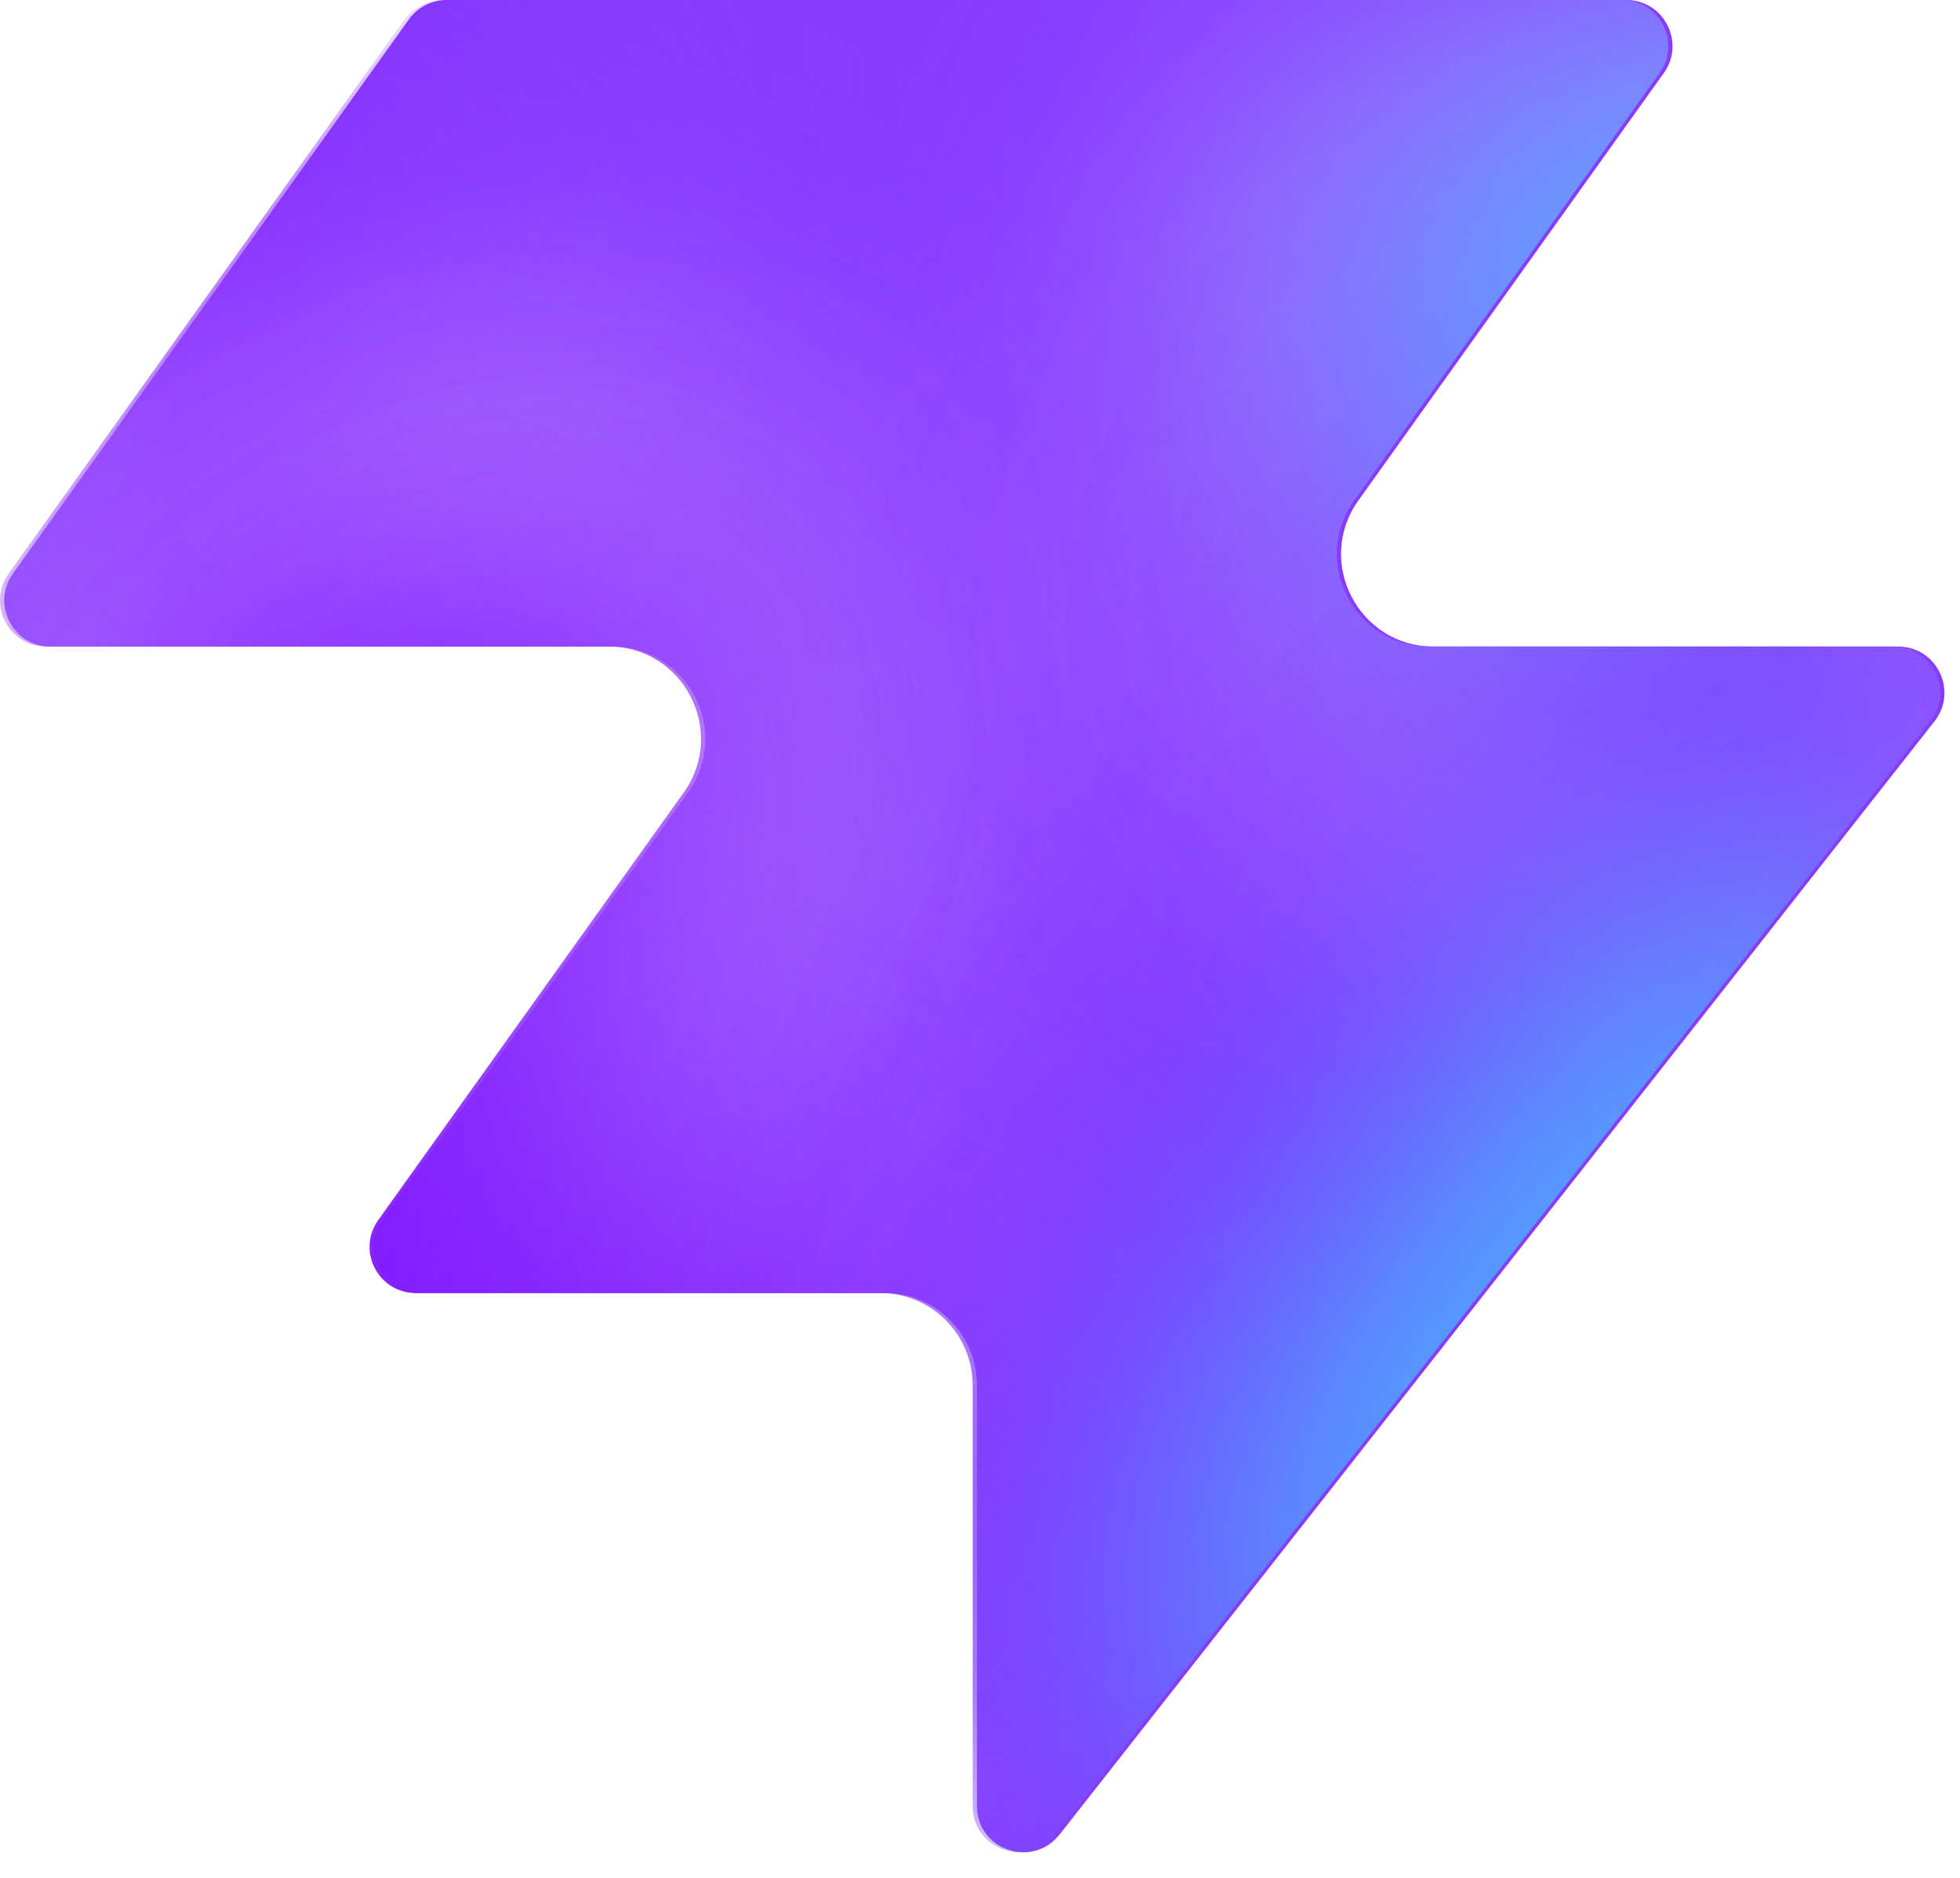
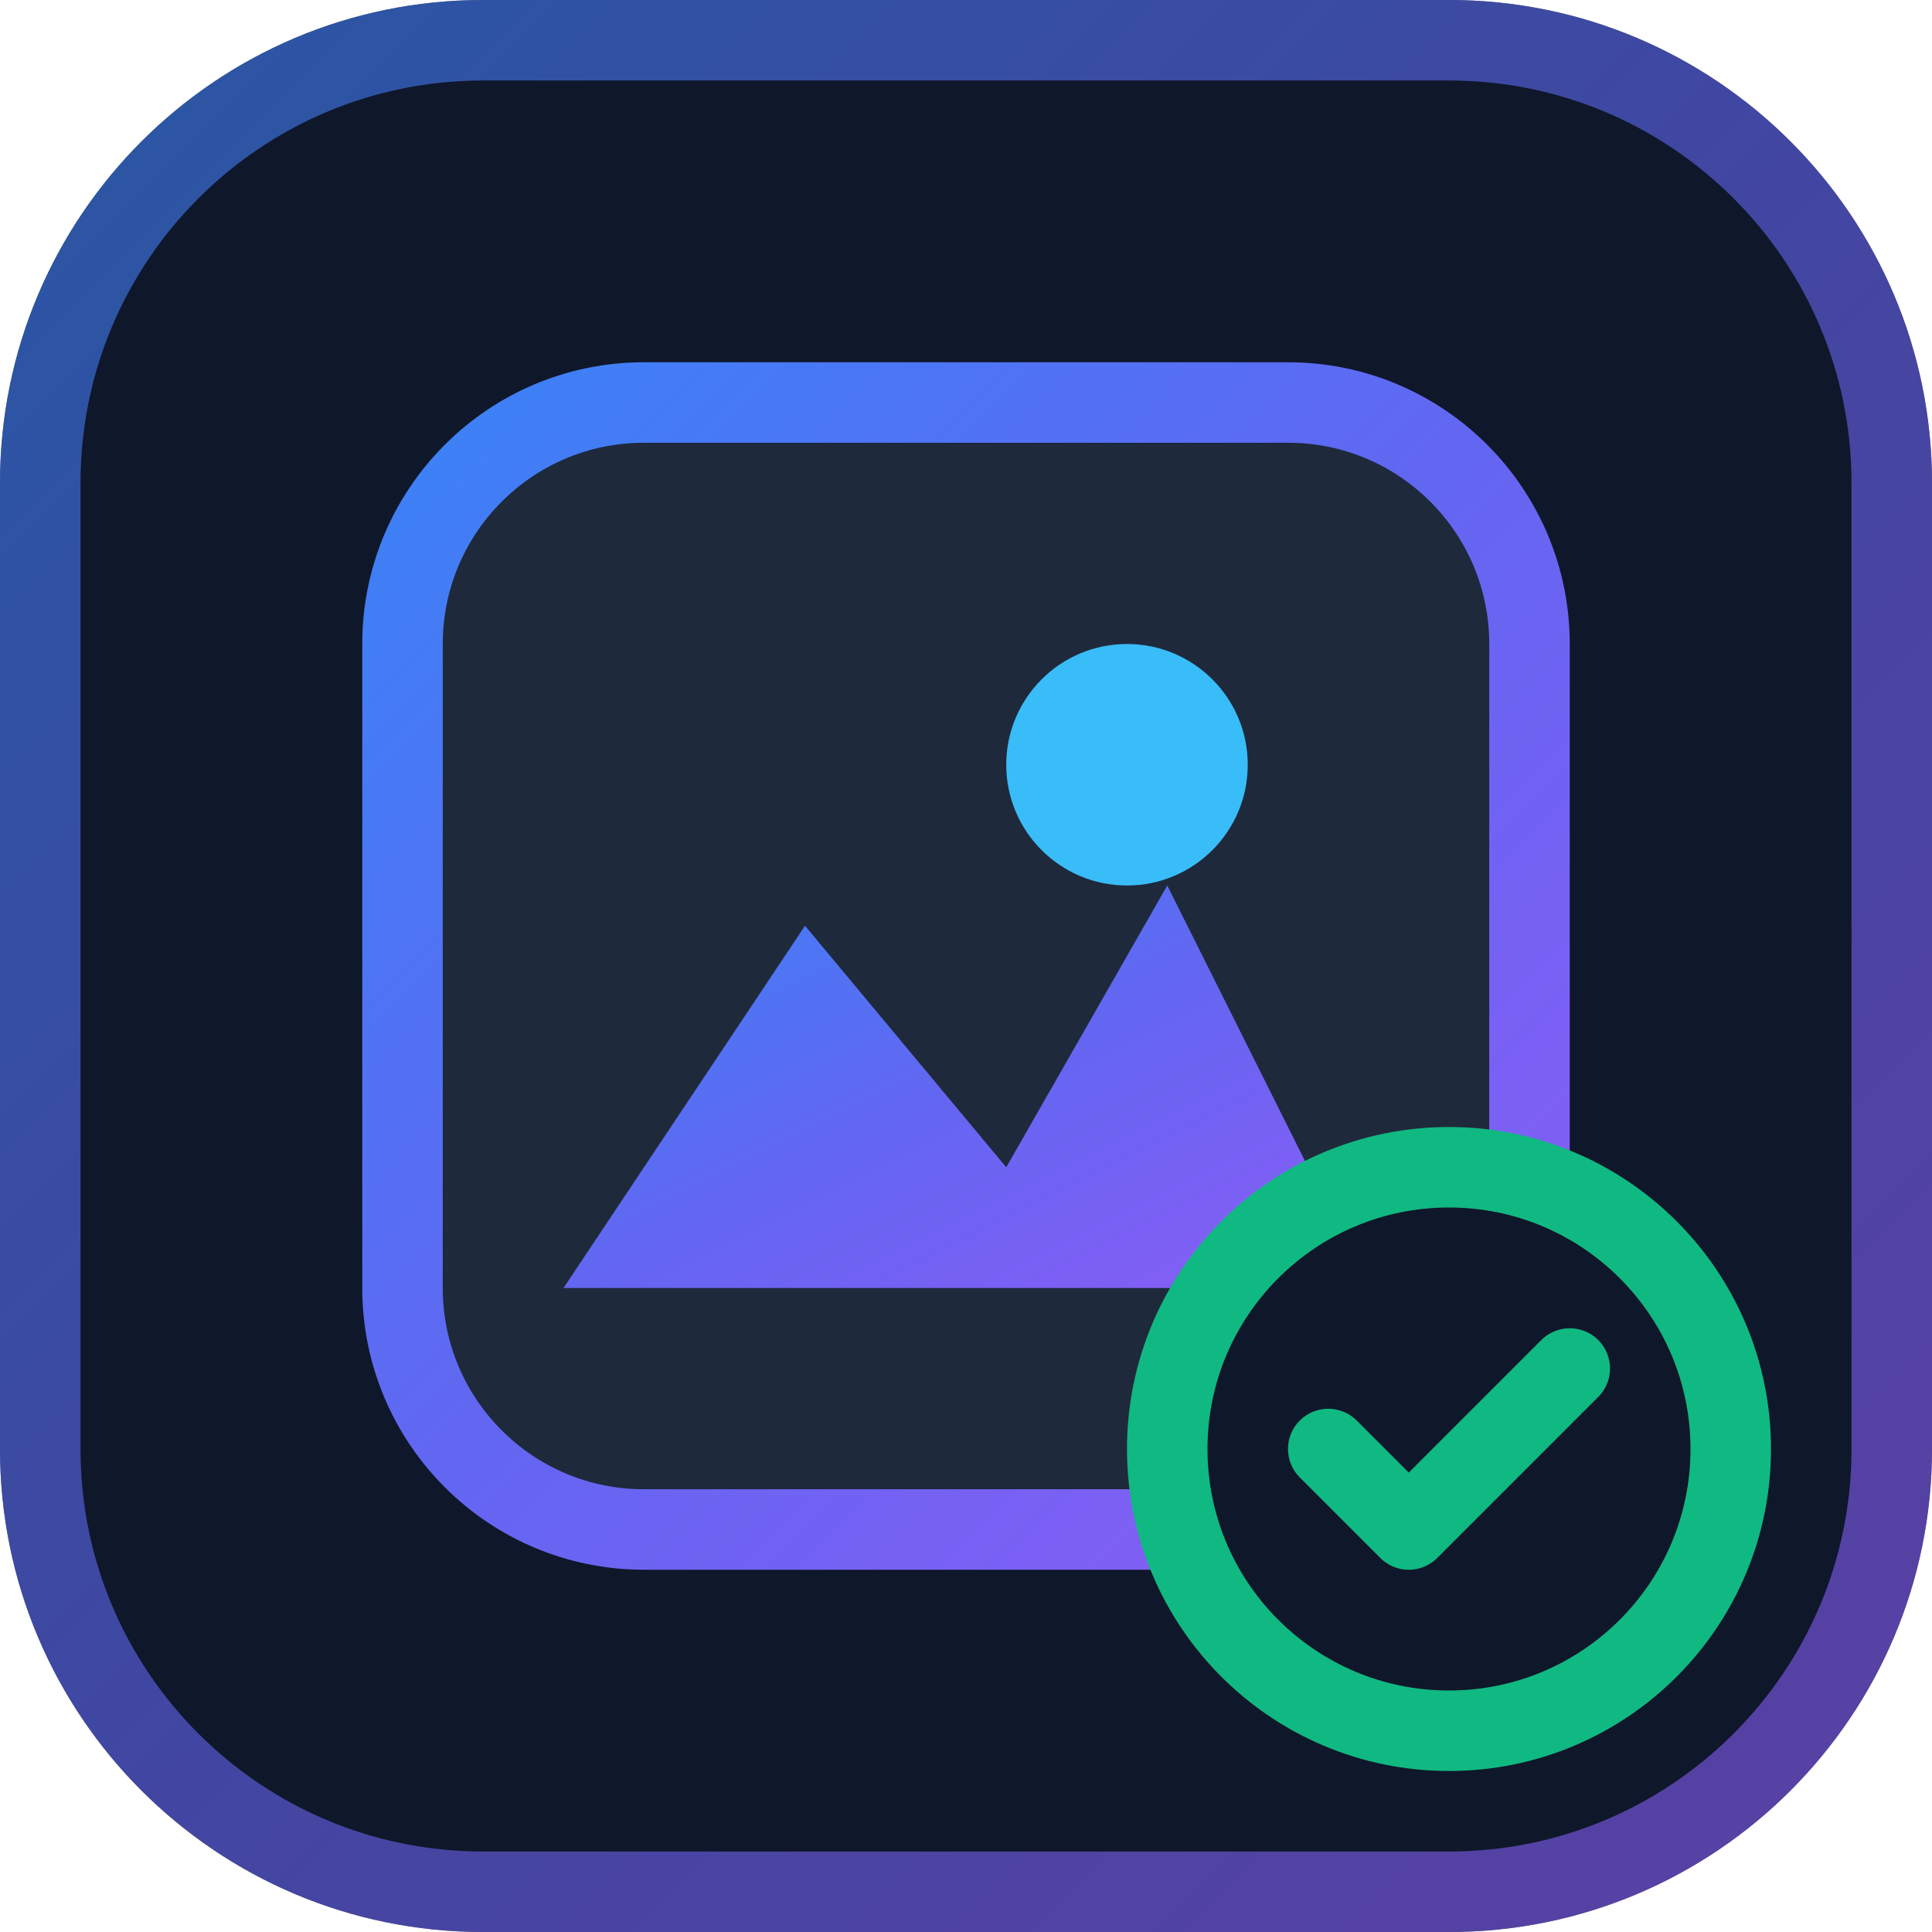
- <svg xmlns="http://www.w3.org/2000/svg" width="48" height="46" fill="none" viewBox="0 0 48 46">
-   <path fill="#863bff" d="M25.946 44.938c-.664.845-2.021.375-2.021-.698V33.937a2.26 2.26 0 0 0-2.262-2.262H10.287c-.92 0-1.456-1.04-.92-1.788l7.48-10.471c1.07-1.497 0-3.578-1.842-3.578H1.237c-.92 0-1.456-1.04-.92-1.788L10.013.474c.214-.297.556-.474.92-.474h28.894c.92 0 1.456 1.04.92 1.788l-7.48 10.471c-1.07 1.498 0 3.579 1.842 3.579h11.377c.943 0 1.473 1.088.89 1.83L25.947 44.94z" style="fill:#863bff;fill:color(display-p3 .525 .23 1);fill-opacity:1" />
-   <mask id="a" width="48" height="46" x="0" y="0" maskUnits="userSpaceOnUse" style="mask-type:alpha">
-     <path fill="#000" d="M25.842 44.938c-.664.844-2.021.375-2.021-.698V33.937a2.26 2.26 0 0 0-2.262-2.262H10.183c-.92 0-1.456-1.04-.92-1.788l7.48-10.471c1.07-1.498 0-3.579-1.842-3.579H1.133c-.92 0-1.456-1.04-.92-1.787L9.91.473c.214-.297.556-.474.92-.474h28.894c.92 0 1.456 1.04.92 1.788l-7.48 10.471c-1.07 1.498 0 3.578 1.842 3.578h11.377c.943 0 1.473 1.088.89 1.832L25.843 44.94z" style="fill:#000;fill-opacity:1" />
-   </mask>
-   <g mask="url(#a)">
-     <g filter="url(#b)">
-       <ellipse cx="5.508" cy="14.704" fill="#ede6ff" rx="5.508" ry="14.704" style="fill:#ede6ff;fill:color(display-p3 .927 .903 1);fill-opacity:1" transform="matrix(.00324 1 1 -.00324 -4.47 31.516)" />
-     </g>
-     <g filter="url(#c)">
-       <ellipse cx="10.399" cy="29.851" fill="#ede6ff" rx="10.399" ry="29.851" style="fill:#ede6ff;fill:color(display-p3 .927 .903 1);fill-opacity:1" transform="matrix(.00324 1 1 -.00324 -39.328 7.883)" />
-     </g>
-     <g filter="url(#d)">
-       <ellipse cx="5.508" cy="30.487" fill="#7e14ff" rx="5.508" ry="30.487" style="fill:#7e14ff;fill:color(display-p3 .492 .077 1);fill-opacity:1" transform="rotate(89.814 -25.913 -14.639)scale(1 -1)" />
-     </g>
-     <g filter="url(#e)">
-       <ellipse cx="5.508" cy="30.599" fill="#7e14ff" rx="5.508" ry="30.599" style="fill:#7e14ff;fill:color(display-p3 .492 .077 1);fill-opacity:1" transform="rotate(89.814 -32.644 -3.334)scale(1 -1)" />
-     </g>
-     <g filter="url(#f)">
-       <ellipse cx="5.508" cy="30.599" fill="#7e14ff" rx="5.508" ry="30.599" style="fill:#7e14ff;fill:color(display-p3 .492 .077 1);fill-opacity:1" transform="matrix(.00324 1 1 -.00324 -34.34 30.47)" />
-     </g>
-     <g filter="url(#g)">
-       <ellipse cx="14.072" cy="22.078" fill="#ede6ff" rx="14.072" ry="22.078" style="fill:#ede6ff;fill:color(display-p3 .927 .903 1);fill-opacity:1" transform="rotate(93.35 24.506 48.493)scale(-1 1)" />
-     </g>
-     <g filter="url(#h)">
-       <ellipse cx="3.47" cy="21.501" fill="#7e14ff" rx="3.47" ry="21.501" style="fill:#7e14ff;fill:color(display-p3 .492 .077 1);fill-opacity:1" transform="rotate(89.009 28.708 47.59)scale(-1 1)" />
-     </g>
-     <g filter="url(#i)">
-       <ellipse cx="3.47" cy="21.501" fill="#7e14ff" rx="3.47" ry="21.501" style="fill:#7e14ff;fill:color(display-p3 .492 .077 1);fill-opacity:1" transform="rotate(89.009 28.708 47.59)scale(-1 1)" />
-     </g>
-     <g filter="url(#j)">
-       <ellipse cx=".387" cy="8.972" fill="#7e14ff" rx="4.407" ry="29.108" style="fill:#7e14ff;fill:color(display-p3 .492 .077 1);fill-opacity:1" transform="rotate(39.51 .387 8.972)" />
-     </g>
-     <g filter="url(#k)">
-       <ellipse cx="47.523" cy="-6.092" fill="#7e14ff" rx="4.407" ry="29.108" style="fill:#7e14ff;fill:color(display-p3 .492 .077 1);fill-opacity:1" transform="rotate(37.892 47.523 -6.092)" />
-     </g>
-     <g filter="url(#l)">
-       <ellipse cx="41.412" cy="6.333" fill="#47bfff" rx="5.971" ry="9.665" style="fill:#47bfff;fill:color(display-p3 .28 .748 1);fill-opacity:1" transform="rotate(37.892 41.412 6.333)" />
-     </g>
-     <g filter="url(#m)">
-       <ellipse cx="-1.879" cy="38.332" fill="#7e14ff" rx="4.407" ry="29.108" style="fill:#7e14ff;fill:color(display-p3 .492 .077 1);fill-opacity:1" transform="rotate(37.892 -1.88 38.332)" />
-     </g>
-     <g filter="url(#n)">
-       <ellipse cx="-1.879" cy="38.332" fill="#7e14ff" rx="4.407" ry="29.108" style="fill:#7e14ff;fill:color(display-p3 .492 .077 1);fill-opacity:1" transform="rotate(37.892 -1.88 38.332)" />
-     </g>
-     <g filter="url(#o)">
-       <ellipse cx="35.651" cy="29.907" fill="#7e14ff" rx="4.407" ry="29.108" style="fill:#7e14ff;fill:color(display-p3 .492 .077 1);fill-opacity:1" transform="rotate(37.892 35.651 29.907)" />
-     </g>
-     <g filter="url(#p)">
-       <ellipse cx="38.418" cy="32.4" fill="#47bfff" rx="5.971" ry="15.297" style="fill:#47bfff;fill:color(display-p3 .28 .748 1);fill-opacity:1" transform="rotate(37.892 38.418 32.4)" />
-     </g>
-   </g>
+ <svg xmlns="http://www.w3.org/2000/svg" viewBox="0 0 48 48" width="48" height="48">
  <defs>
-     <filter id="b" width="60.045" height="41.654" x="-19.77" y="16.149" color-interpolation-filters="sRGB" filterUnits="userSpaceOnUse">
-       <feFlood flood-opacity="0" result="BackgroundImageFix" />
-       <feBlend in="SourceGraphic" in2="BackgroundImageFix" result="shape" />
-       <feGaussianBlur result="effect1_foregroundBlur_2002_17158" stdDeviation="7.659" />
-     </filter>
-     <filter id="c" width="90.34" height="51.437" x="-54.613" y="-7.533" color-interpolation-filters="sRGB" filterUnits="userSpaceOnUse">
-       <feFlood flood-opacity="0" result="BackgroundImageFix" />
-       <feBlend in="SourceGraphic" in2="BackgroundImageFix" result="shape" />
-       <feGaussianBlur result="effect1_foregroundBlur_2002_17158" stdDeviation="7.659" />
-     </filter>
-     <filter id="d" width="79.355" height="29.4" x="-49.64" y="2.03" color-interpolation-filters="sRGB" filterUnits="userSpaceOnUse">
-       <feFlood flood-opacity="0" result="BackgroundImageFix" />
-       <feBlend in="SourceGraphic" in2="BackgroundImageFix" result="shape" />
-       <feGaussianBlur result="effect1_foregroundBlur_2002_17158" stdDeviation="4.596" />
-     </filter>
-     <filter id="e" width="79.579" height="29.4" x="-45.045" y="20.029" color-interpolation-filters="sRGB" filterUnits="userSpaceOnUse">
-       <feFlood flood-opacity="0" result="BackgroundImageFix" />
-       <feBlend in="SourceGraphic" in2="BackgroundImageFix" result="shape" />
-       <feGaussianBlur result="effect1_foregroundBlur_2002_17158" stdDeviation="4.596" />
-     </filter>
-     <filter id="f" width="79.579" height="29.4" x="-43.513" y="21.178" color-interpolation-filters="sRGB" filterUnits="userSpaceOnUse">
-       <feFlood flood-opacity="0" result="BackgroundImageFix" />
-       <feBlend in="SourceGraphic" in2="BackgroundImageFix" result="shape" />
-       <feGaussianBlur result="effect1_foregroundBlur_2002_17158" stdDeviation="4.596" />
-     </filter>
-     <filter id="g" width="74.749" height="58.852" x="15.756" y="-17.901" color-interpolation-filters="sRGB" filterUnits="userSpaceOnUse">
-       <feFlood flood-opacity="0" result="BackgroundImageFix" />
-       <feBlend in="SourceGraphic" in2="BackgroundImageFix" result="shape" />
-       <feGaussianBlur result="effect1_foregroundBlur_2002_17158" stdDeviation="7.659" />
-     </filter>
-     <filter id="h" width="61.377" height="25.362" x="23.548" y="2.284" color-interpolation-filters="sRGB" filterUnits="userSpaceOnUse">
-       <feFlood flood-opacity="0" result="BackgroundImageFix" />
-       <feBlend in="SourceGraphic" in2="BackgroundImageFix" result="shape" />
-       <feGaussianBlur result="effect1_foregroundBlur_2002_17158" stdDeviation="4.596" />
-     </filter>
-     <filter id="i" width="61.377" height="25.362" x="23.548" y="2.284" color-interpolation-filters="sRGB" filterUnits="userSpaceOnUse">
-       <feFlood flood-opacity="0" result="BackgroundImageFix" />
-       <feBlend in="SourceGraphic" in2="BackgroundImageFix" result="shape" />
-       <feGaussianBlur result="effect1_foregroundBlur_2002_17158" stdDeviation="4.596" />
-     </filter>
-     <filter id="j" width="56.045" height="63.649" x="-27.636" y="-22.853" color-interpolation-filters="sRGB" filterUnits="userSpaceOnUse">
-       <feFlood flood-opacity="0" result="BackgroundImageFix" />
-       <feBlend in="SourceGraphic" in2="BackgroundImageFix" result="shape" />
-       <feGaussianBlur result="effect1_foregroundBlur_2002_17158" stdDeviation="4.596" />
-     </filter>
-     <filter id="k" width="54.814" height="64.646" x="20.116" y="-38.415" color-interpolation-filters="sRGB" filterUnits="userSpaceOnUse">
-       <feFlood flood-opacity="0" result="BackgroundImageFix" />
-       <feBlend in="SourceGraphic" in2="BackgroundImageFix" result="shape" />
-       <feGaussianBlur result="effect1_foregroundBlur_2002_17158" stdDeviation="4.596" />
-     </filter>
-     <filter id="l" width="33.541" height="35.313" x="24.641" y="-11.323" color-interpolation-filters="sRGB" filterUnits="userSpaceOnUse">
-       <feFlood flood-opacity="0" result="BackgroundImageFix" />
-       <feBlend in="SourceGraphic" in2="BackgroundImageFix" result="shape" />
-       <feGaussianBlur result="effect1_foregroundBlur_2002_17158" stdDeviation="4.596" />
-     </filter>
-     <filter id="m" width="54.814" height="64.646" x="-29.286" y="6.009" color-interpolation-filters="sRGB" filterUnits="userSpaceOnUse">
-       <feFlood flood-opacity="0" result="BackgroundImageFix" />
-       <feBlend in="SourceGraphic" in2="BackgroundImageFix" result="shape" />
-       <feGaussianBlur result="effect1_foregroundBlur_2002_17158" stdDeviation="4.596" />
-     </filter>
-     <filter id="n" width="54.814" height="64.646" x="-29.286" y="6.009" color-interpolation-filters="sRGB" filterUnits="userSpaceOnUse">
-       <feFlood flood-opacity="0" result="BackgroundImageFix" />
-       <feBlend in="SourceGraphic" in2="BackgroundImageFix" result="shape" />
-       <feGaussianBlur result="effect1_foregroundBlur_2002_17158" stdDeviation="4.596" />
-     </filter>
-     <filter id="o" width="54.814" height="64.646" x="8.244" y="-2.416" color-interpolation-filters="sRGB" filterUnits="userSpaceOnUse">
-       <feFlood flood-opacity="0" result="BackgroundImageFix" />
-       <feBlend in="SourceGraphic" in2="BackgroundImageFix" result="shape" />
-       <feGaussianBlur result="effect1_foregroundBlur_2002_17158" stdDeviation="4.596" />
-     </filter>
-     <filter id="p" width="39.409" height="43.623" x="18.713" y="10.588" color-interpolation-filters="sRGB" filterUnits="userSpaceOnUse">
-       <feFlood flood-opacity="0" result="BackgroundImageFix" />
-       <feBlend in="SourceGraphic" in2="BackgroundImageFix" result="shape" />
-       <feGaussianBlur result="effect1_foregroundBlur_2002_17158" stdDeviation="4.596" />
-     </filter>
+     <linearGradient id="brandGrad" x1="0%" y1="0%" x2="100%" y2="100%">
+       <stop offset="0%" stop-color="#3b82f6" />
+       <stop offset="50%" stop-color="#6366f1" />
+       <stop offset="100%" stop-color="#8b5cf6" />
+     </linearGradient>
  </defs>
+   <rect width="48" height="48" rx="12" fill="#0f172a" />
+   <rect x="1" y="1" width="46" height="46" rx="11" fill="none" stroke="url(#brandGrad)" stroke-width="2" stroke-opacity="0.6" />
+   <rect x="10" y="10" width="28" height="28" rx="6" fill="#1e293b" stroke="url(#brandGrad)" stroke-width="2" />
+   <circle cx="28" cy="19" r="3" fill="#38bdf8" />
+   <path d="M 14 32 L 20 23 L 25 29 L 29 22 L 34 32 Z" fill="url(#brandGrad)" />
+   <circle cx="36" cy="36" r="7" fill="#0f172a" stroke="#10b981" stroke-width="2" />
+   <path d="M 33 36 L 35 38 L 39 34" fill="none" stroke="#10b981" stroke-width="2" stroke-linecap="round" stroke-linejoin="round" />
</svg>
